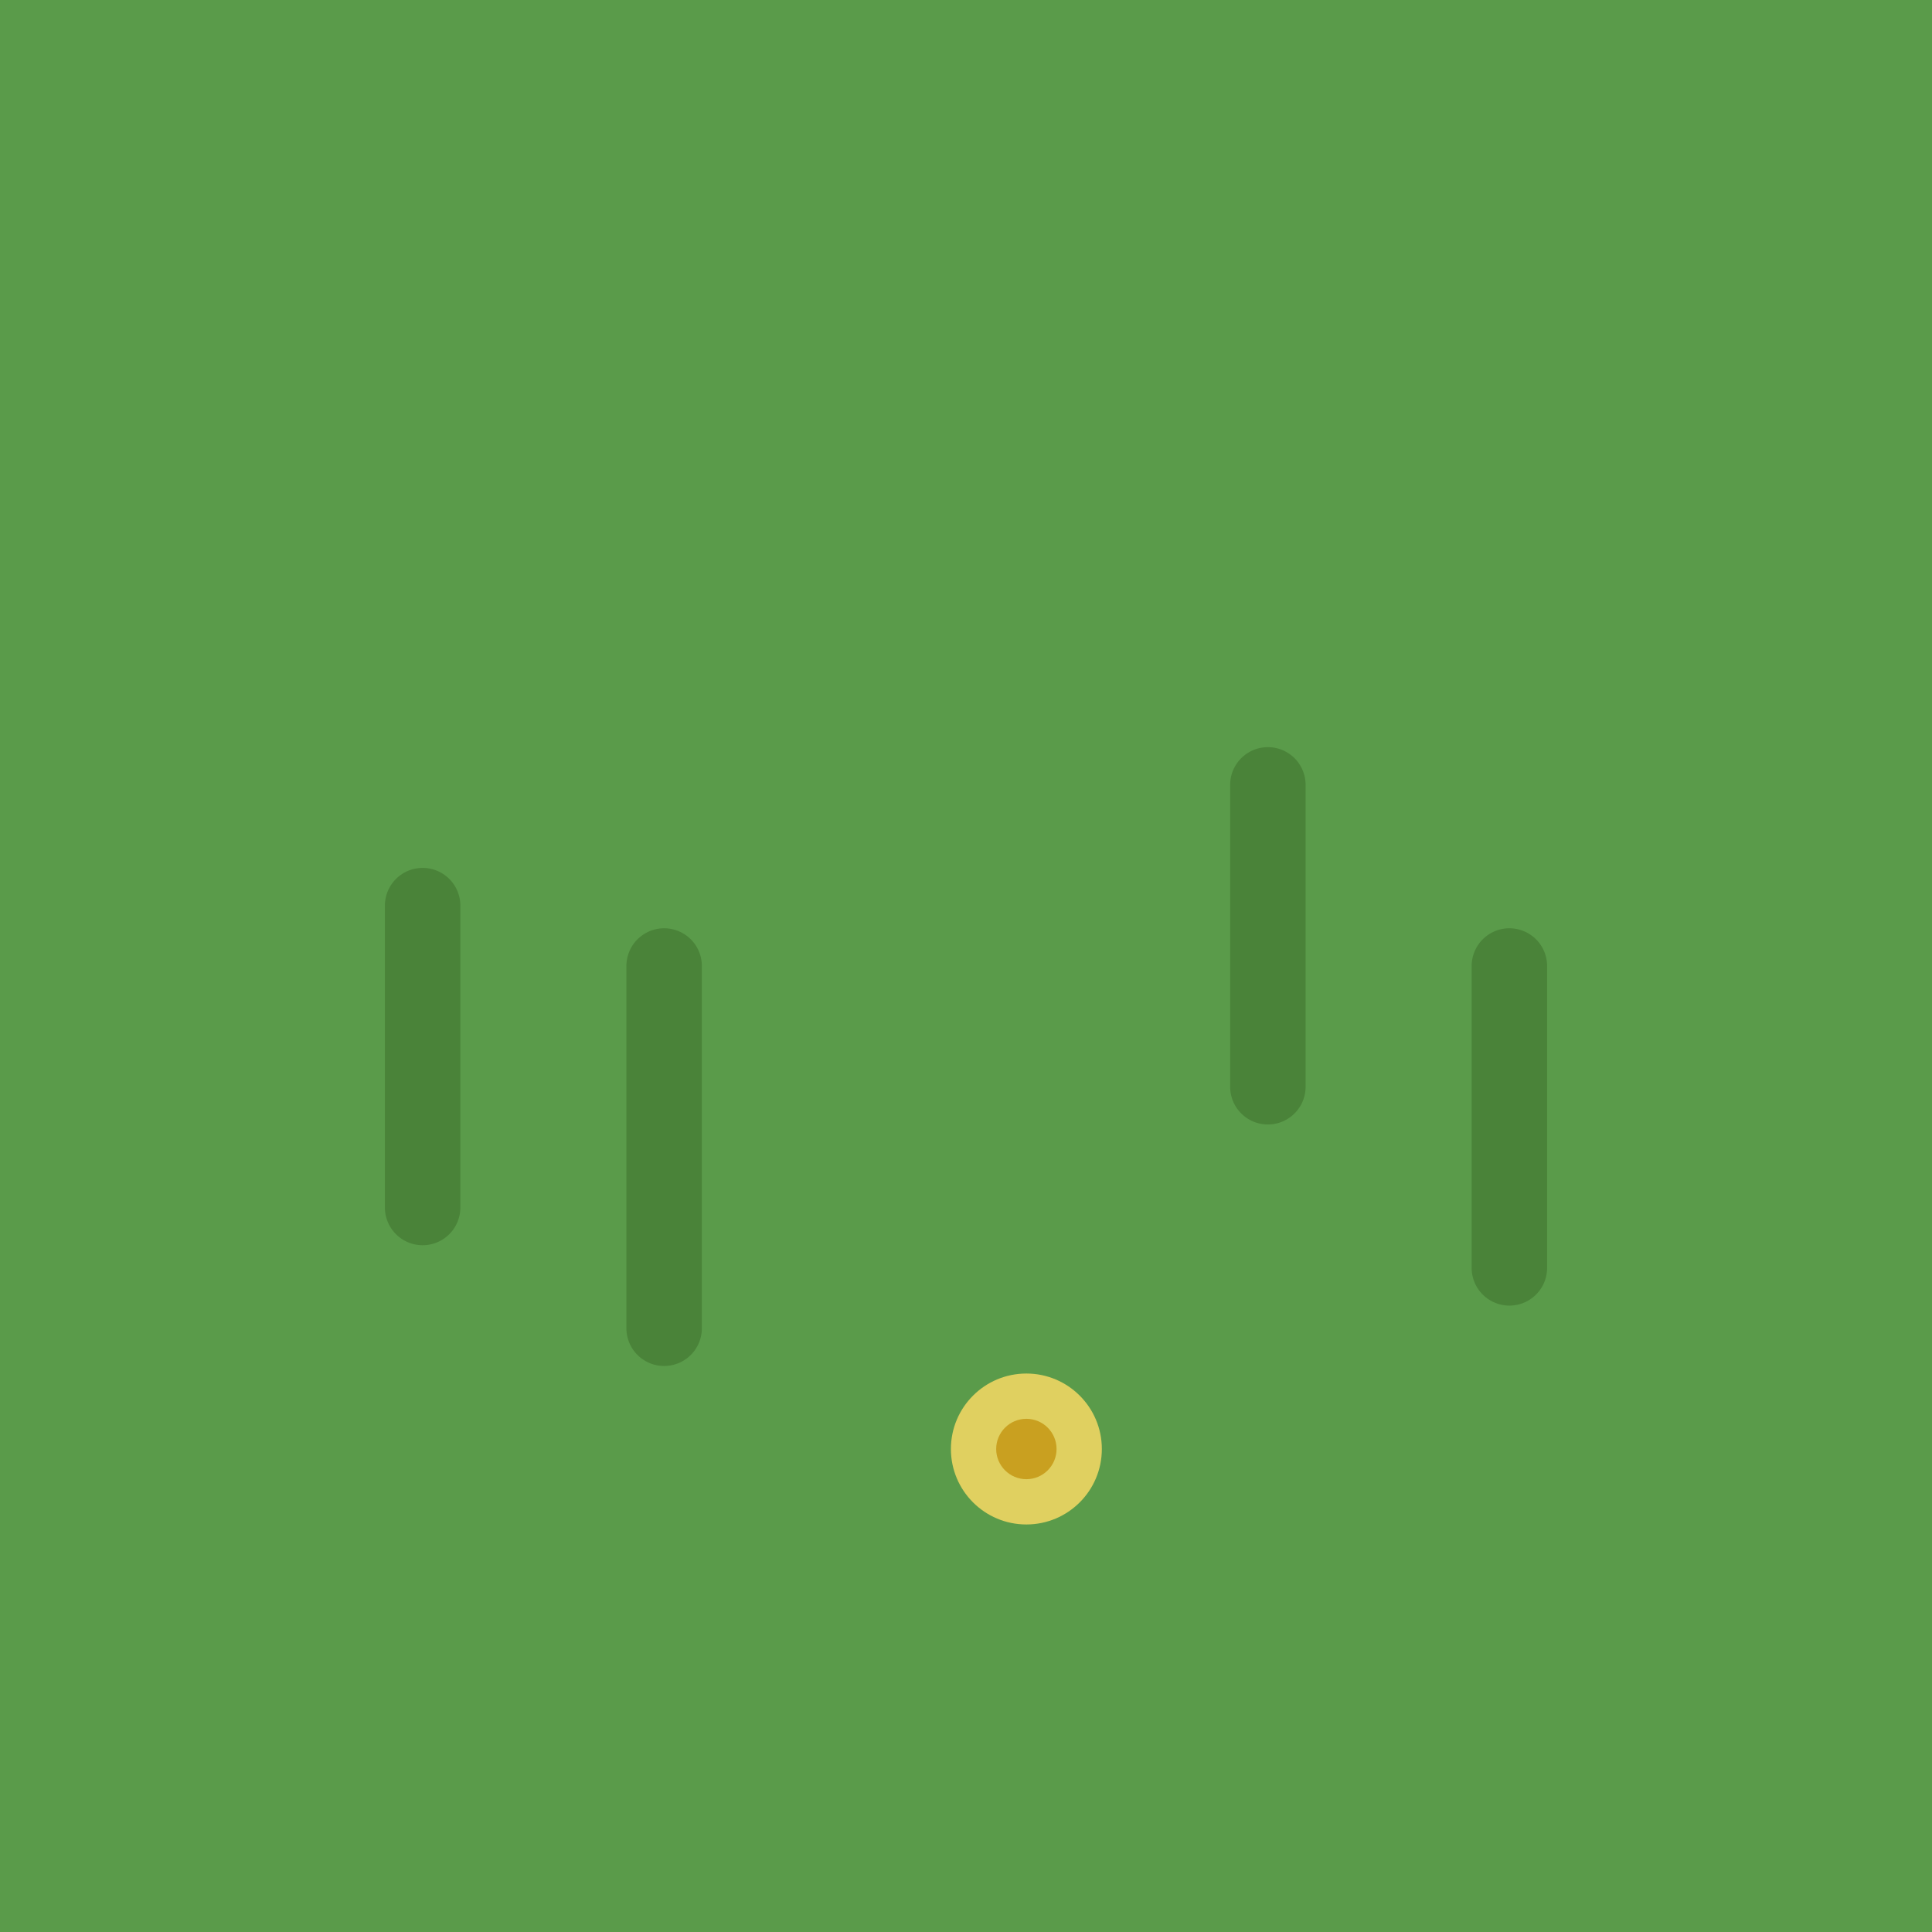
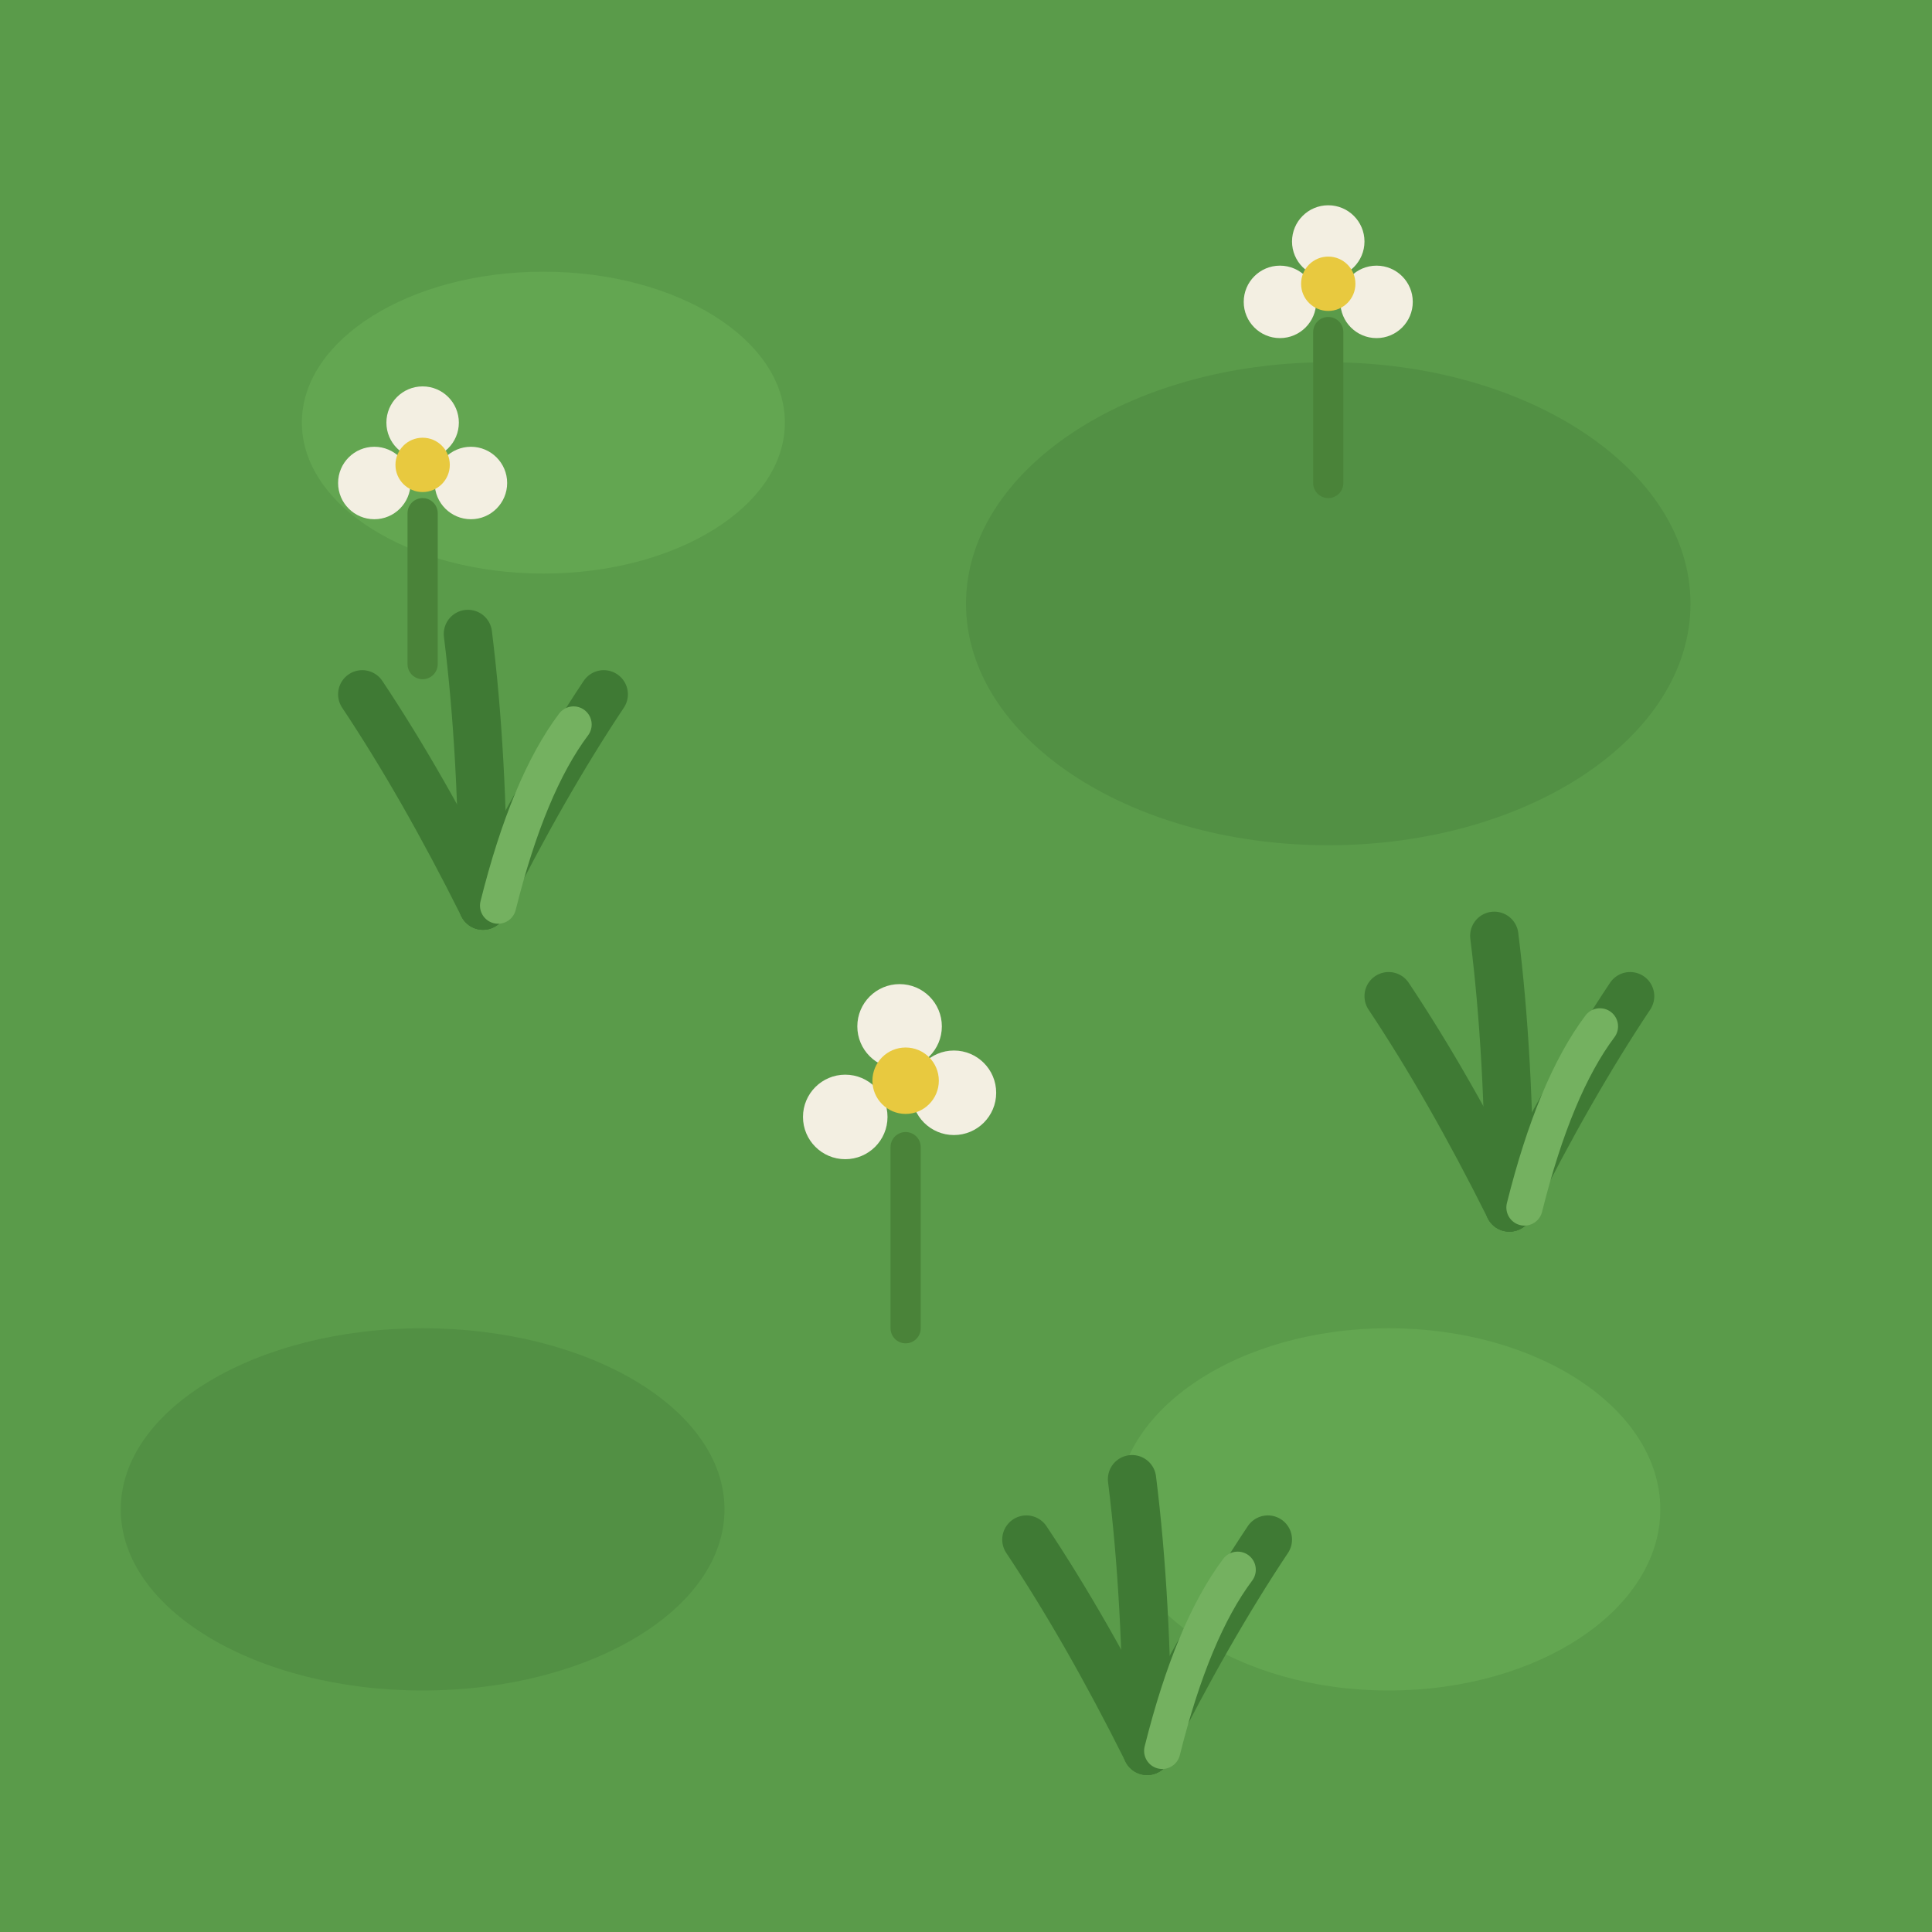
<svg xmlns="http://www.w3.org/2000/svg" viewBox="0 0 64 64">
+   <defs>
+     <g id="t" fill="none" stroke-linecap="round">
+       <path d="M0 0 Q-2 -4 -4 -7" stroke="#3f7a34" stroke-width="1.6" />
+       <path d="M0 0 Q0 -5 -0.5 -9" stroke="#3f7a34" stroke-width="1.6" />
+       <path d="M0 0 Q2 -4 4 -7" stroke="#3f7a34" stroke-width="1.6" />
+       <path d="M0.5 0 Q1.5 -4 3 -6" stroke="#74b160" stroke-width="1.2" />
+     </g>
+   </defs>
  <rect width="64" height="64" fill="#5a9b4a" />
-   <g stroke="#4a8339" stroke-width="2.5" stroke-linecap="round">
-     <path d="M14 40 L14 30" />
-     <path d="M22 44 L22 32" />
-     <path d="M42 36 L42 26" />
-     <path d="M50 42 L50 32" />
+   <g fill="#529044">
+     <ellipse cx="44" cy="20" rx="12" ry="8" />
+     <ellipse cx="14" cy="50" rx="10" ry="6" />
  </g>
-   <circle cx="34" cy="48" r="2.5" fill="#e0d060" />
-   <circle cx="34" cy="48" r="1" fill="#c9a020" />
+   <g fill="#63a651">
+     <ellipse cx="18" cy="14" rx="8" ry="5" />
+     <ellipse cx="46" cy="50" rx="9" ry="6" />
+   </g>
+   <use href="#t" transform="translate(16 30)" />
+   <use href="#t" transform="translate(50 40)" />
+   <use href="#t" transform="translate(38 58)" />
+   <g stroke="#4a8339" stroke-width="1" fill="none" stroke-linecap="round">
+     <path d="M30 44 L30 38 M44 16 L44 11 M14 22 L14 17" />
+   </g>
+   <g>
+     <g fill="#f3efe2">
+       <circle cx="28" cy="37" r="1.4" />
+       <circle cx="31.6" cy="36.2" r="1.4" />
+       <circle cx="29.8" cy="34" r="1.4" />
+     </g>
+     <circle cx="30" cy="35.8" r="1.1" fill="#e8c93f" />
+     <g fill="#f3efe2">
+       <circle cx="42.4" cy="10" r="1.2" />
+       <circle cx="45.6" cy="10" r="1.2" />
+       <circle cx="44" cy="8" r="1.2" />
+     </g>
+     <circle cx="44" cy="9.4" r="0.9" fill="#e8c93f" />
+     <g fill="#f3efe2">
+       <circle cx="12.4" cy="16" r="1.2" />
+       <circle cx="15.6" cy="16" r="1.2" />
+       <circle cx="14" cy="14" r="1.2" />
+     </g>
+     <circle cx="14" cy="15.4" r="0.9" fill="#e8c93f" />
+   </g>
</svg>
